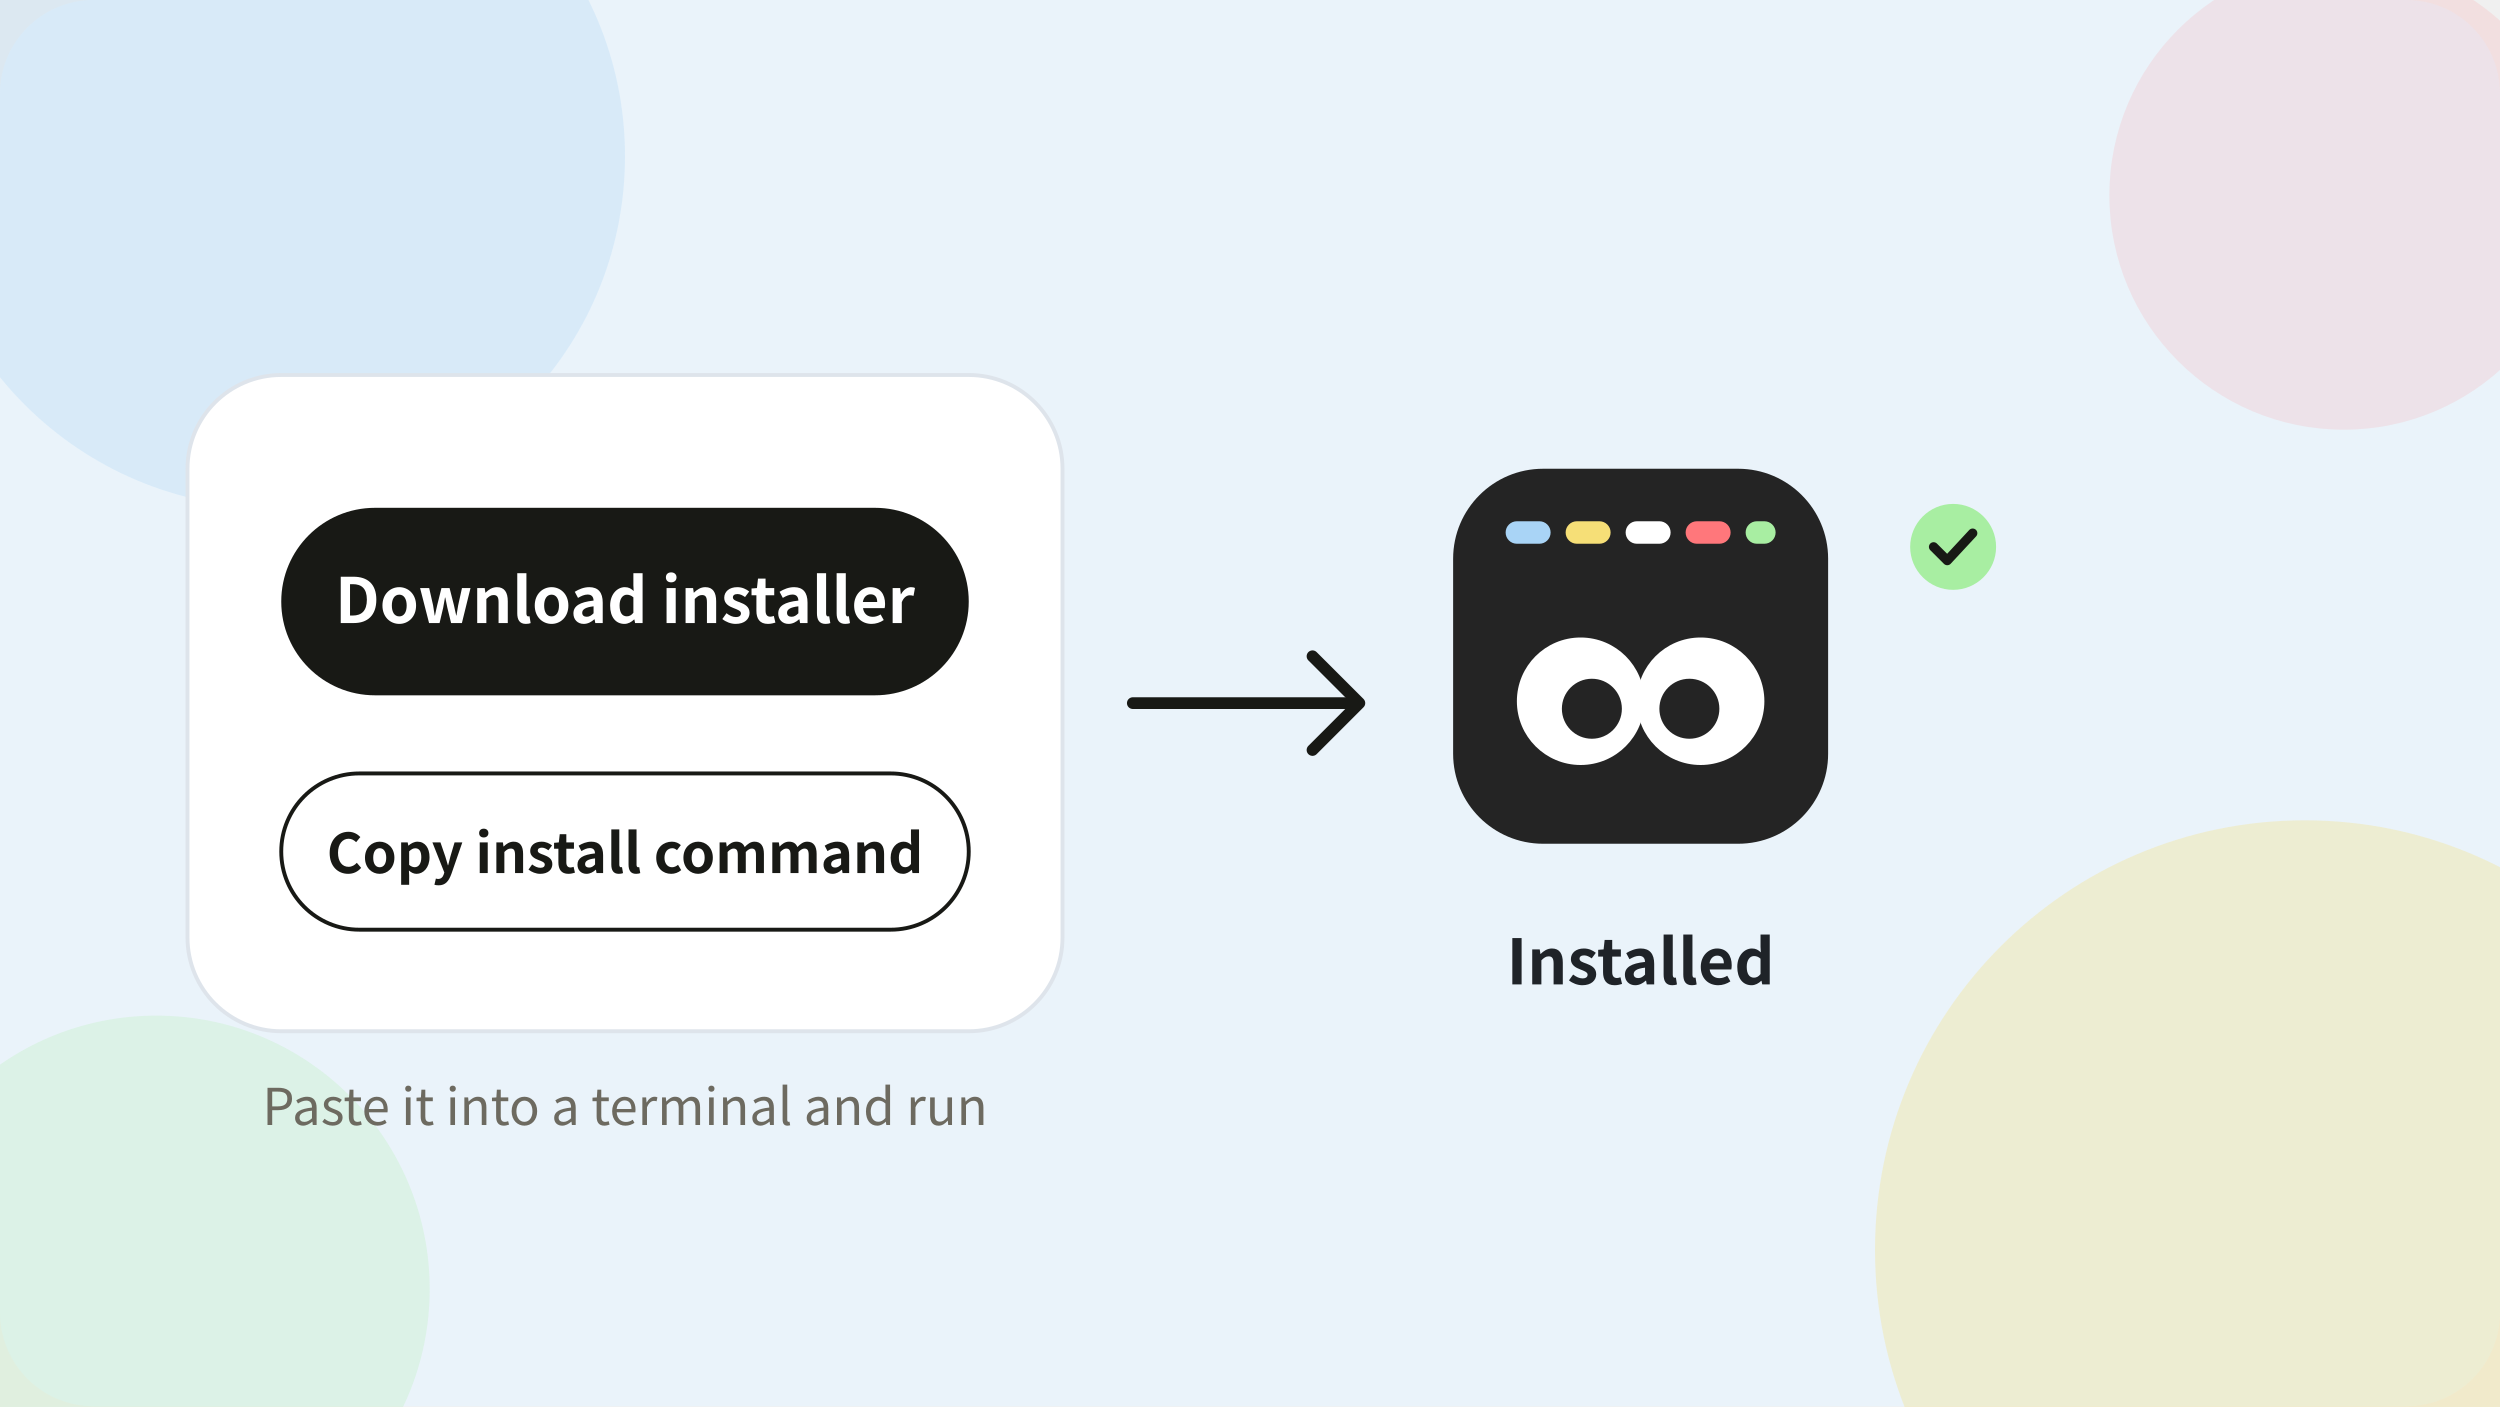
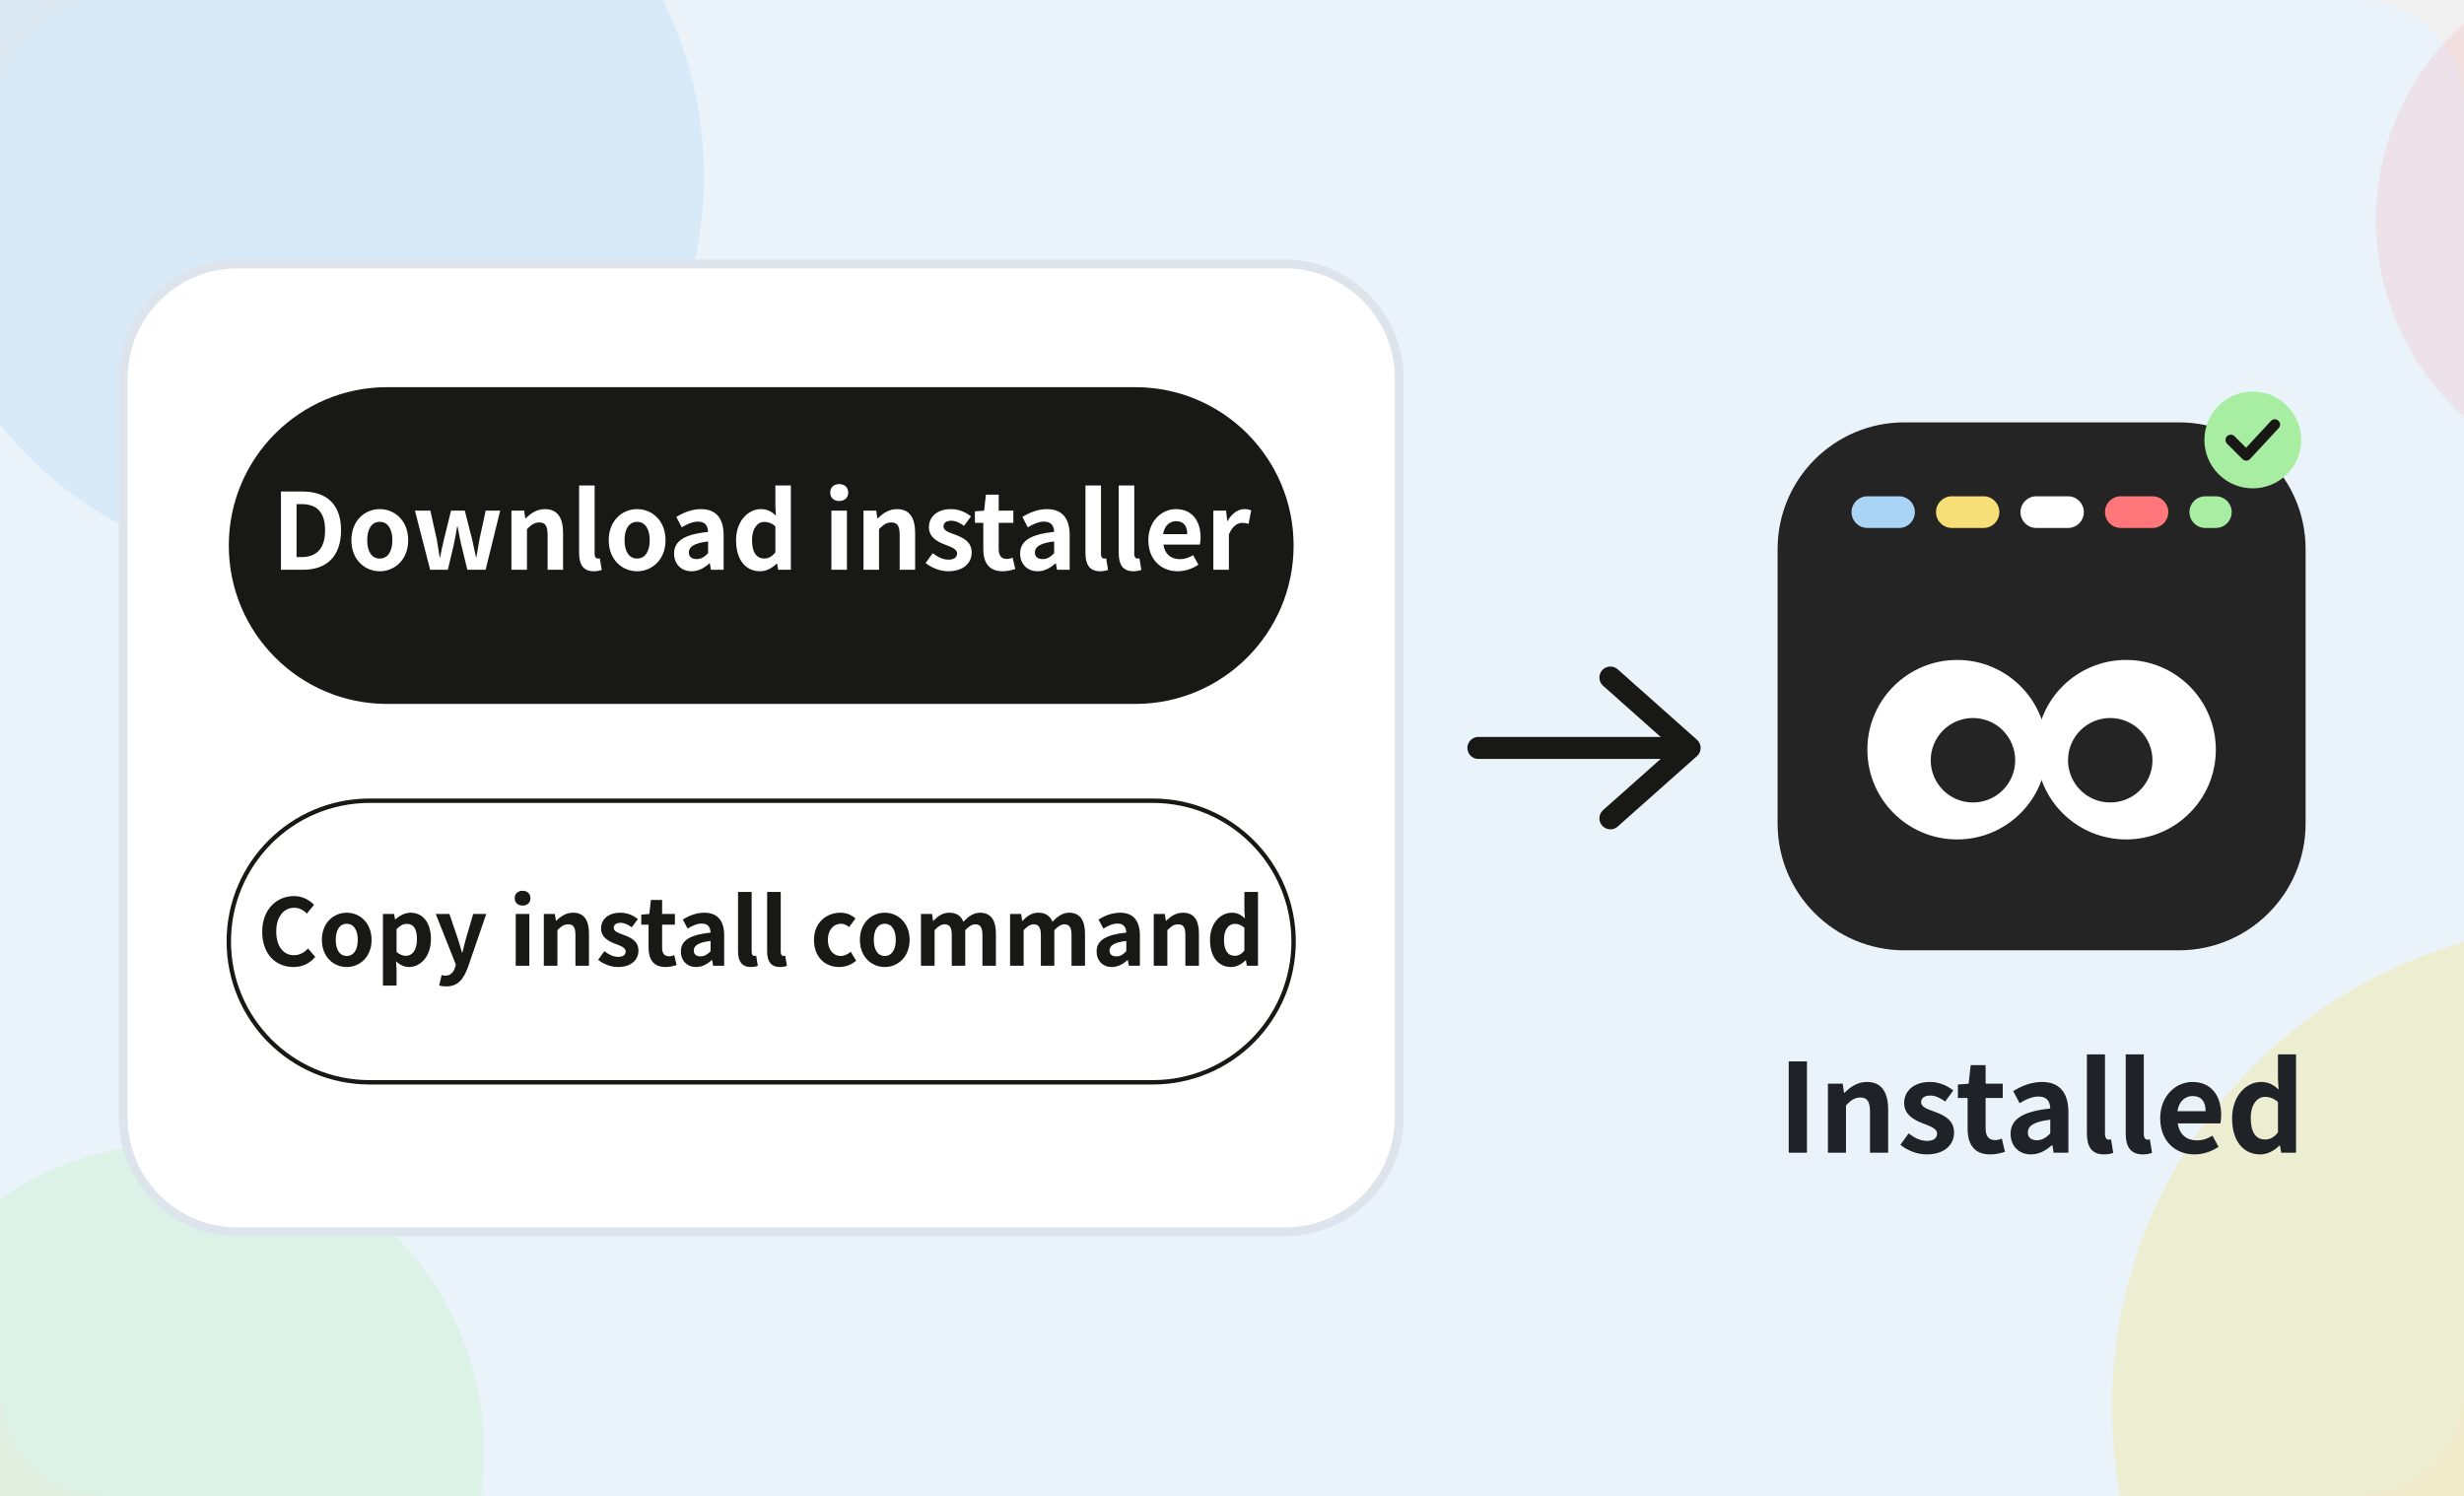
- <svg xmlns="http://www.w3.org/2000/svg" viewBox="0 0 640 360" width="640" height="360" font-family="'MiSans','Noto Sans CJK SC','PingFang SC','Microsoft YaHei',system-ui,sans-serif" role="img" aria-label="Illustration: download the installer and install">
-   <rect width="640" height="360" rx="24" fill="#EAF3FA" />
+ <svg xmlns="http://www.w3.org/2000/svg" viewBox="0 0 560 340" width="560" height="340" font-family="'MiSans','Noto Sans CJK SC','PingFang SC','Microsoft YaHei',system-ui,sans-serif" role="img" aria-label="Illustration: download the installer and install">
+   <rect width="560" height="340" rx="24" fill="#EAF3FA" />
  <circle cx="70" cy="40" r="90" fill="#A9D4F6" opacity="0.28" />
  <circle cx="590" cy="320" r="110" fill="#F6DF77" opacity="0.30" />
  <circle cx="600" cy="50" r="60" fill="#FF777B" opacity="0.14" />
  <circle cx="40" cy="330" r="70" fill="#A8EEA2" opacity="0.22" />
-   <rect x="48" y="96" width="224" height="168" rx="24" fill="#FFFFFF" stroke="#DEE4EB" />
-   <rect x="72" y="130" width="176" height="48" rx="24" fill="#181915" />
-   <text x="160" y="159.5" font-size="16" font-weight="600" fill="#fff" text-anchor="middle">Download installer</text>
-   <rect x="72" y="198" width="176" height="40" rx="20" fill="#FFFFFF" stroke="#181915" />
-   <text x="160" y="223.5" font-size="14" font-weight="600" fill="#181915" text-anchor="middle">Copy install command</text>
-   <path d="M290 180h56" stroke="#181915" stroke-width="3" stroke-linecap="round" />
-   <path d="M336 168l12 12-12 12" fill="none" stroke="#181915" stroke-width="3" stroke-linecap="round" stroke-linejoin="round" />
-   <g transform="translate(372 120) scale(0.96)">
+   <rect x="28" y="60" width="290" height="220" rx="26" fill="#FFFFFF" stroke="#DEE4EB" stroke-width="2" />
+   <rect x="52" y="88" width="242" height="72" rx="36" fill="#181915" />
+   <text x="173" y="129.5" font-size="24" font-weight="600" fill="#fff" text-anchor="middle">Download installer</text>
+   <rect x="52" y="182" width="242" height="64" rx="32" fill="#FFFFFF" stroke="#181915" />
+   <text x="173" y="219.5" font-size="21" font-weight="600" fill="#181915" text-anchor="middle">Copy install command</text>
+   <path d="M336 170h44" stroke="#181915" stroke-width="5" stroke-linecap="round" />
+   <path d="M366 154l18 16-18 16" fill="none" stroke="#181915" stroke-width="5" stroke-linecap="round" stroke-linejoin="round" />
+   <g transform="translate(404 96) scale(1.2)">
    <rect width="100" height="100" rx="24" fill="#242424" />
    <circle cx="34" cy="62" r="17" fill="#fff" />
    <circle cx="66" cy="62" r="17" fill="#fff" />
    <circle cx="37" cy="64" r="8" fill="#242424" />
    <circle cx="63" cy="64" r="8" fill="#242424" />
    <g>
      <rect x="14" y="14" width="12" height="6" rx="3" fill="#A9D4F6" />
      <rect x="30" y="14" width="12" height="6" rx="3" fill="#F6DF77" />
      <rect x="46" y="14" width="12" height="6" rx="3" fill="#fff" />
      <rect x="62" y="14" width="12" height="6" rx="3" fill="#FF777B" />
      <rect x="78" y="14" width="8" height="6" rx="3" fill="#A8EEA2" />
    </g>
  </g>
-   <circle cx="500" cy="140" r="11" fill="#A8EEA2" />
-   <path d="M495 140l3.5 3.5 6.5-7" fill="none" stroke="#181915" stroke-width="2.4" stroke-linecap="round" stroke-linejoin="round" />
-   <text x="420" y="252" font-size="16" font-weight="600" fill="#1F2328" text-anchor="middle">Installed</text>
-   <text x="160" y="288" font-size="13" font-weight="400" fill="#6D6A60" text-anchor="middle">Paste it into a terminal and run</text>
+   <circle cx="512" cy="100" r="11" fill="#A8EEA2" />
+   <path d="M507 100l3.5 3.5 6.5-7" fill="none" stroke="#181915" stroke-width="2.4" stroke-linecap="round" stroke-linejoin="round" />
+   <text x="464" y="262" font-size="28" font-weight="700" fill="#1F2328" text-anchor="middle">Installed</text>
</svg>
